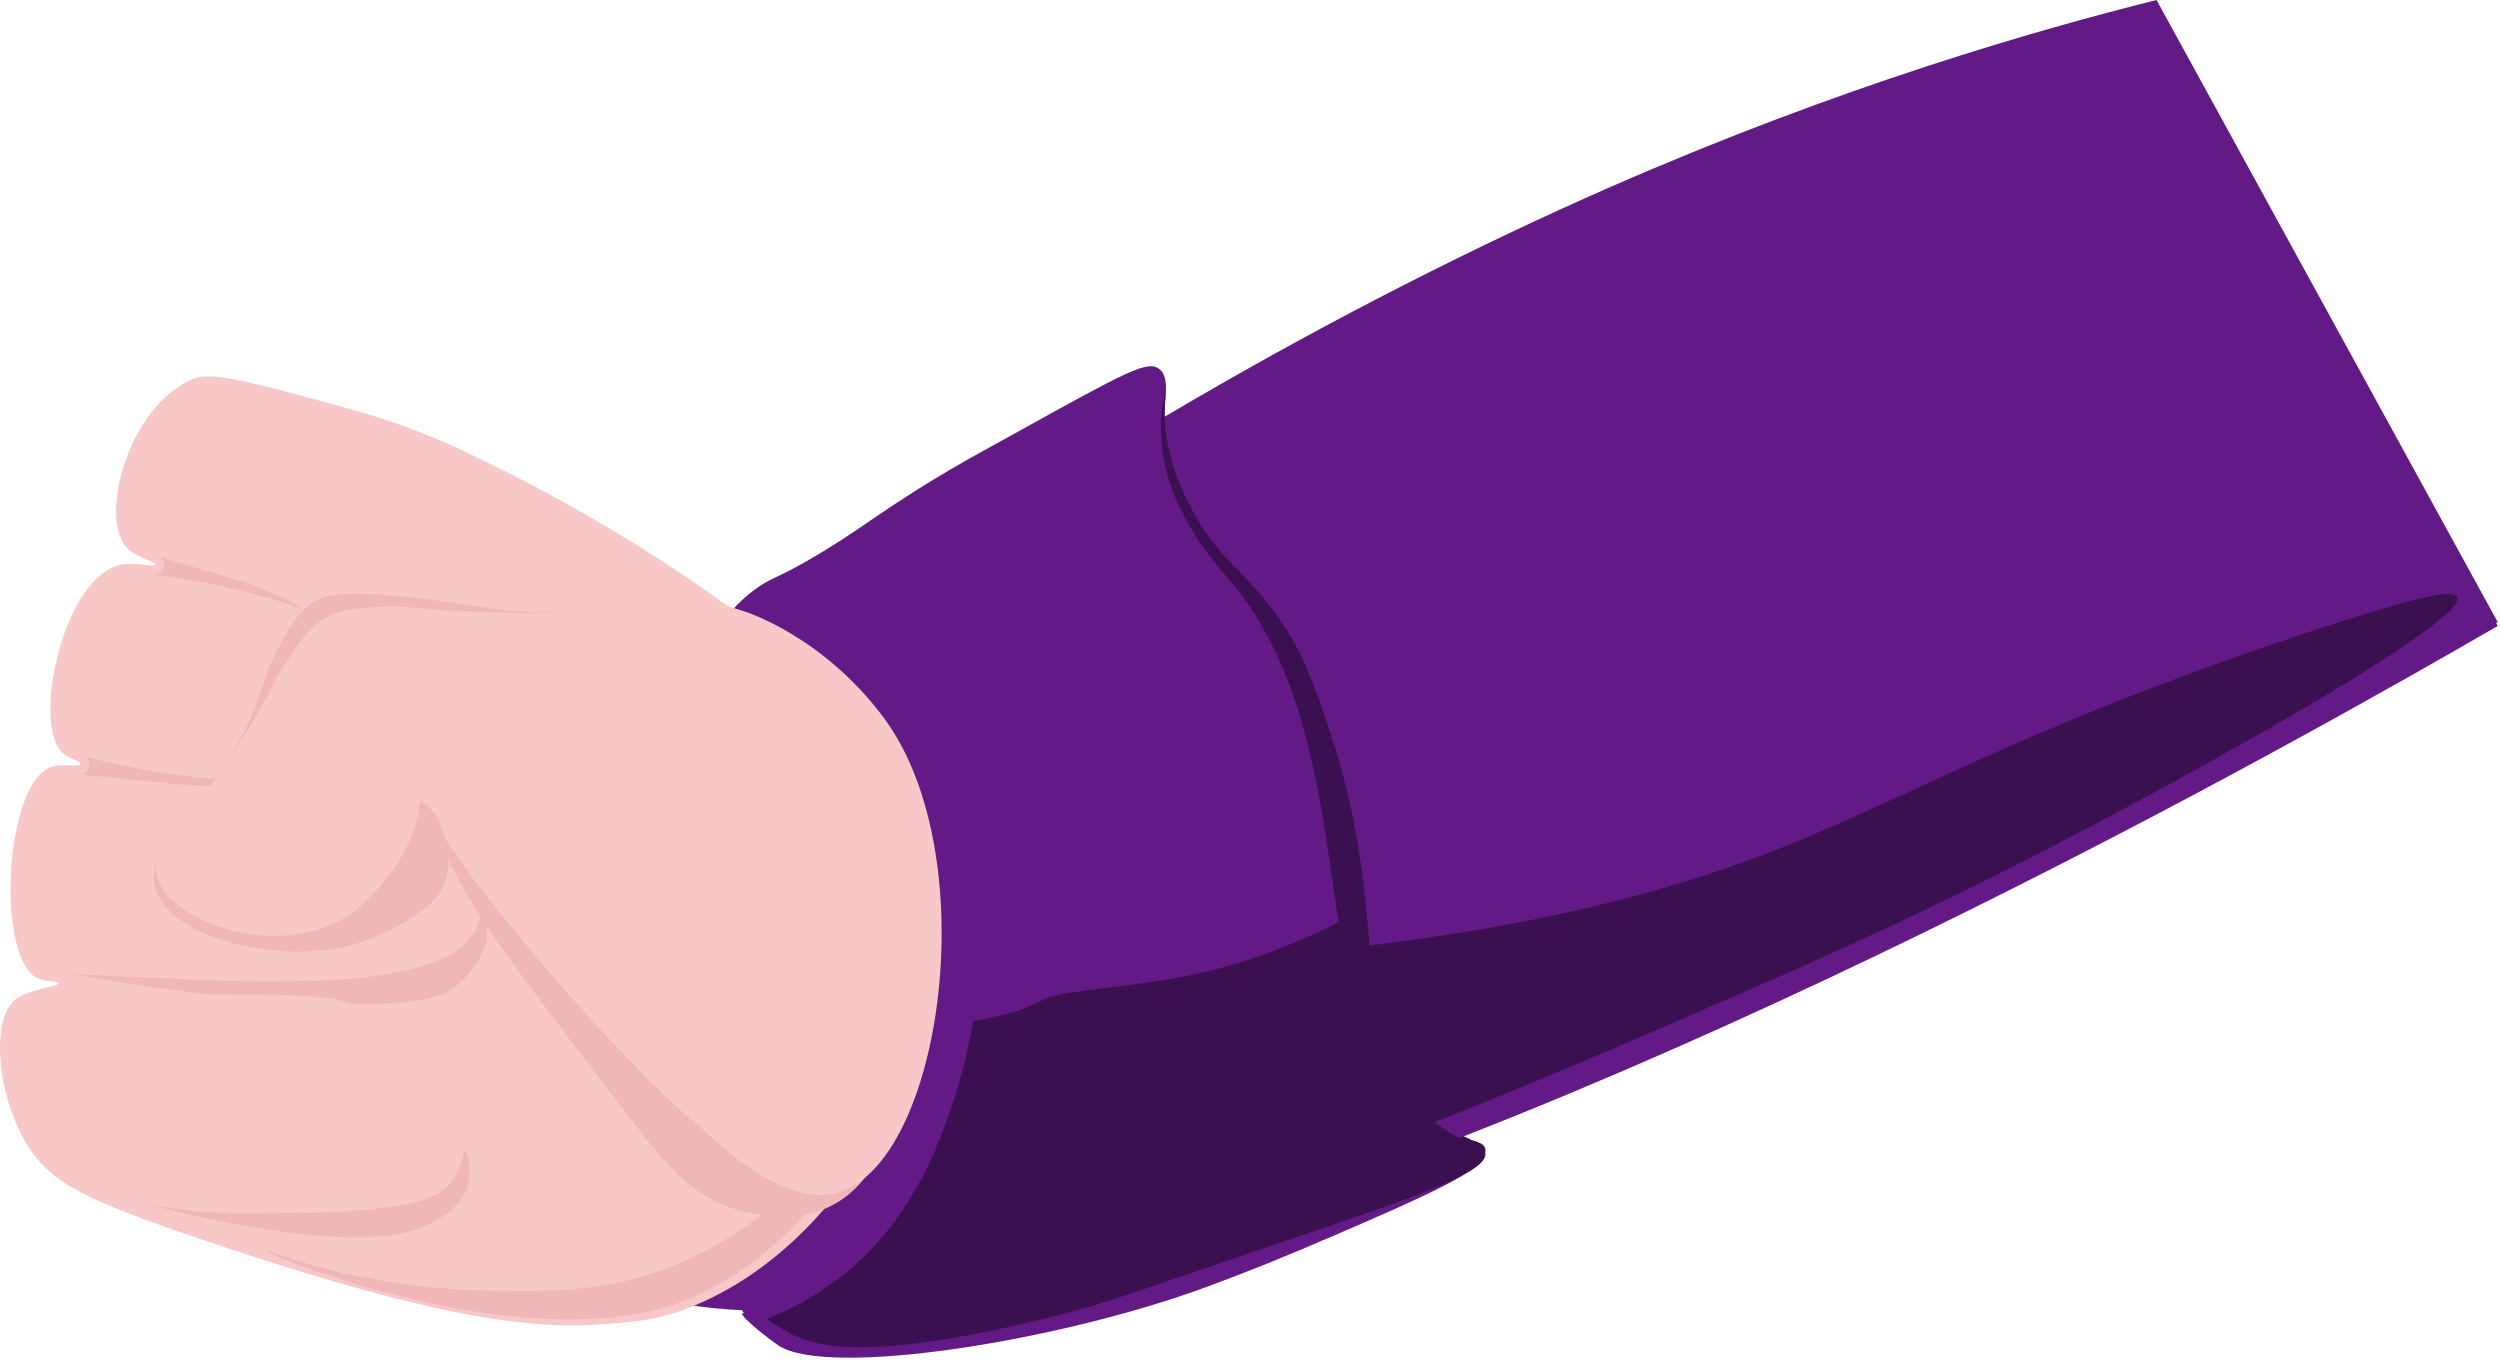
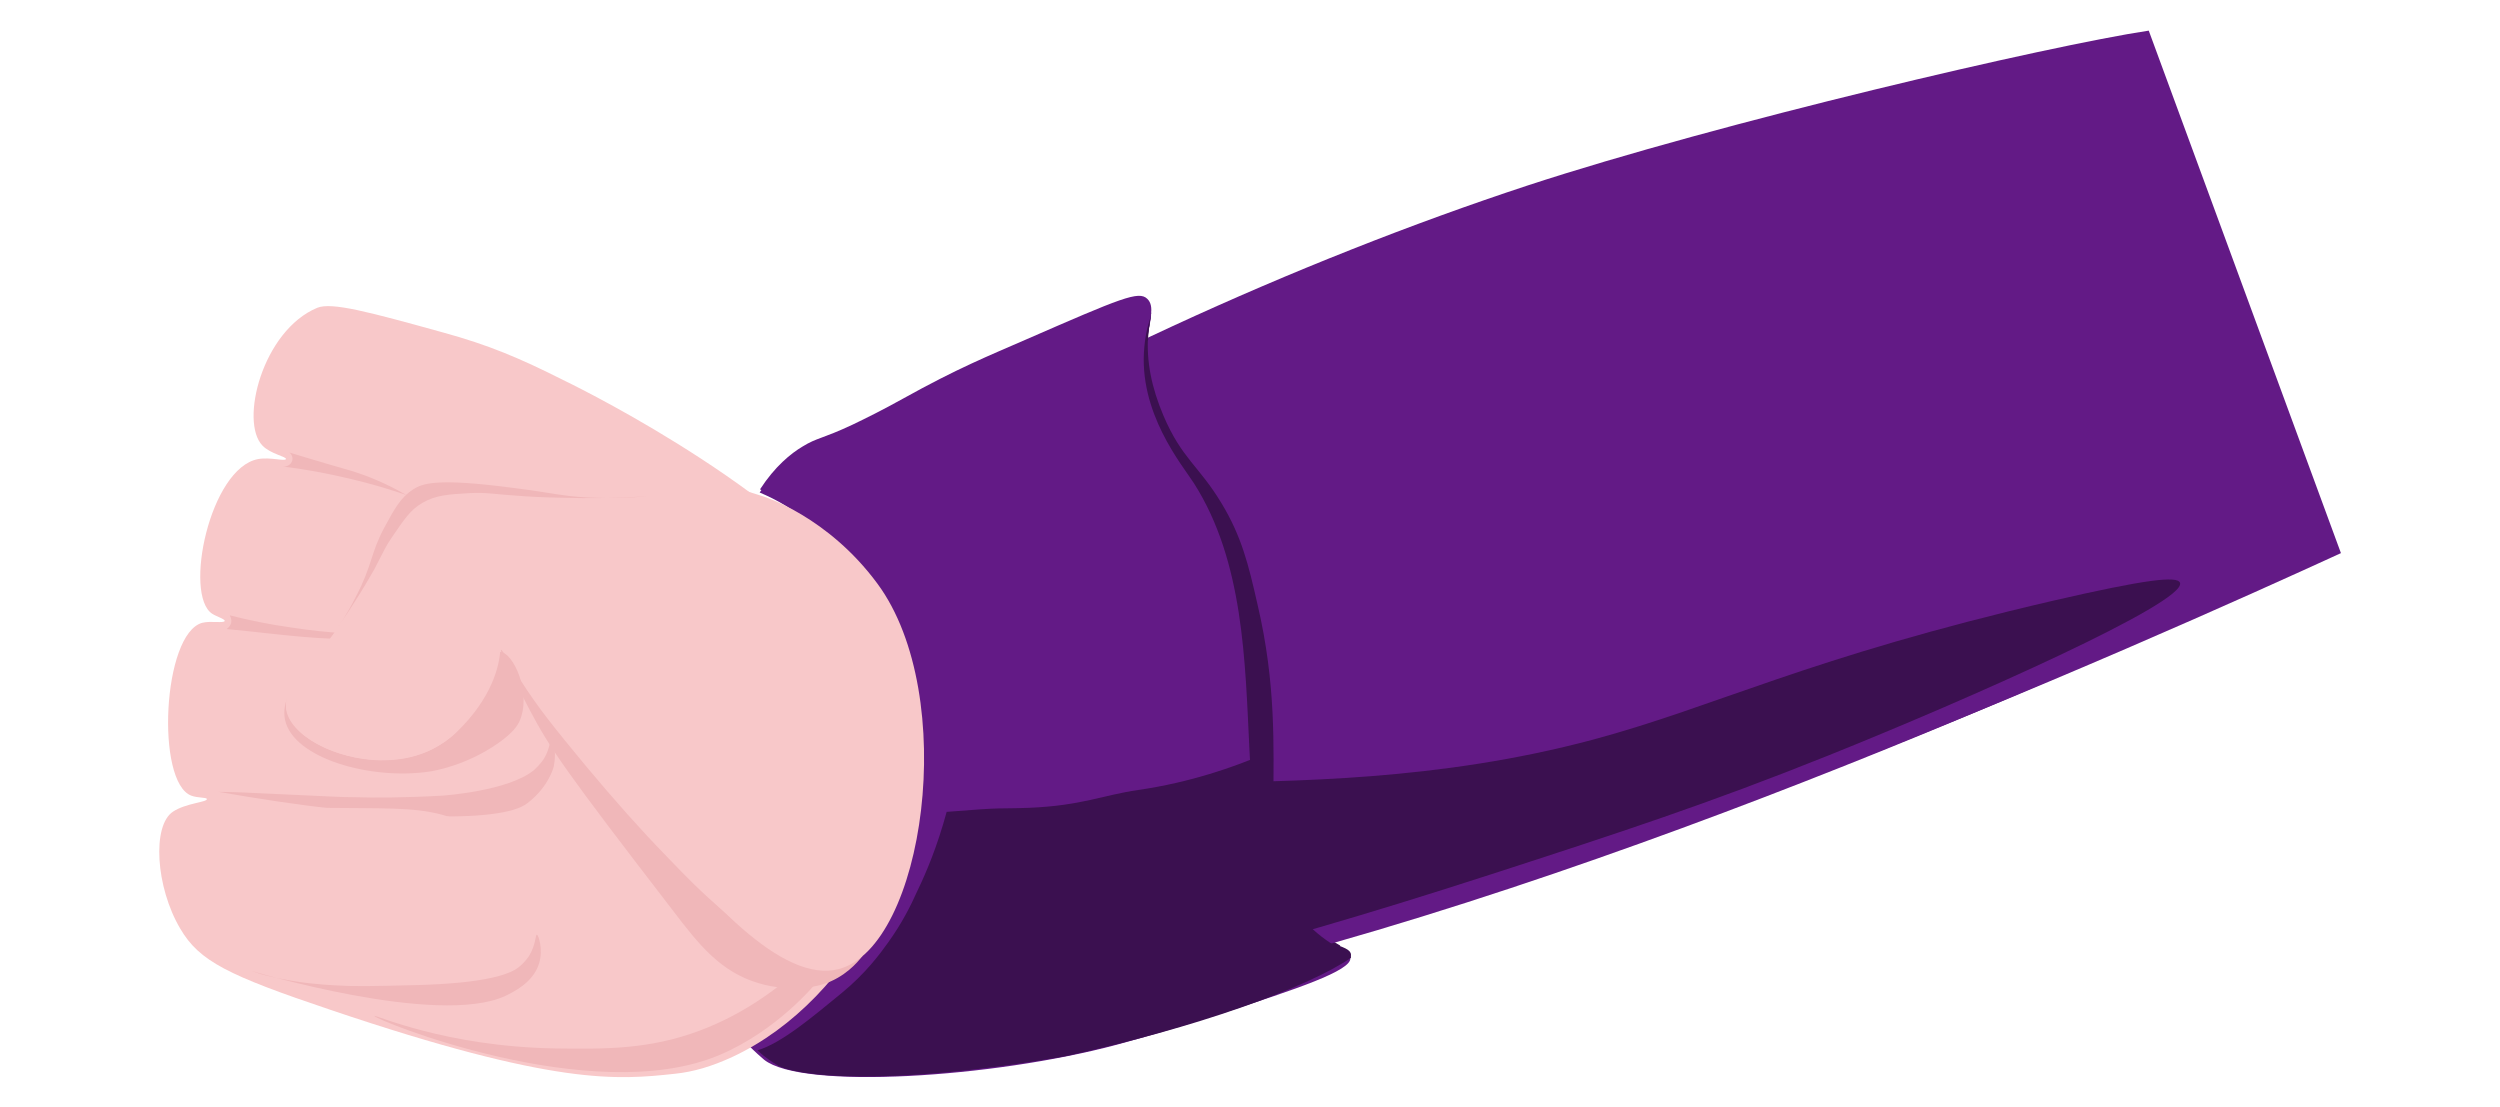
- <svg xmlns="http://www.w3.org/2000/svg" width="650" height="354" viewBox="0 0 650 354" fill="none">
-   <path d="M649.44 161.73C597.06 192.06 425.61 288.99 284.85 326.43C210.51 346.23 165.96 343.71 139.23 321.48C132.84 316.17 123.66 308.52 120.42 296.19C102.87 229.95 277.74 110.34 418.95 48.51C478.62 22.41 529.38 7.83 560.7 0C590.31 53.91 619.83 107.91 649.44 161.82V161.73Z" fill="#631A86" />
-   <path d="M237.42 329.94C244.26 323.91 253.53 314.01 259.11 299.52C264.42 285.93 262.89 277.56 264.24 271.44C271.53 239.76 360.72 257.58 456.57 221.94C494.91 207.63 522.27 189.36 599.13 163.71C627.84 154.17 637.92 152.01 638.91 154.26C641.7 160.2 575.37 197.55 532.26 219.78C495.27 238.86 468.09 250.65 428.49 267.75C346.59 303.12 311.67 313.02 295.83 317.16C271.53 323.55 251.19 327.51 237.42 329.94Z" fill="#3B1050" />
-   <path d="M183.78 168.39C187.83 160.56 192.51 156.06 196.02 153.45C200.43 150.12 201.96 150.48 211.32 144.99C215.73 142.38 220.59 139.32 226.53 135.18C243.36 123.66 252.54 118.98 263.88 112.68C293.22 96.39 298.44 93.6 301.41 95.94C304.2 98.1 302.76 102.96 302.58 109.08C302.13 128.61 316.35 143.19 322.56 151.2C356.31 194.67 347.67 289.35 377.82 296.19C381.06 296.91 385.56 296.73 386.1 298.71C387.18 302.76 369.18 310.59 347.94 319.77C332.73 326.34 324.99 329.4 314.37 333.36C275.94 347.67 215.37 357.3 202.41 348.84C200.79 347.76 192.78 341.73 192.96 340.47C195.57 340.2 204.03 336.06 207.54 333.99C215.1 329.49 239.49 321.57 242.19 254.97C244.8 190.8 209.79 184.23 202.41 178.2C195.75 172.71 188.82 170.01 183.78 168.48V168.39Z" fill="#631A86" />
-   <path d="M252.9 264.51C272.43 261.09 267.75 258.48 278.55 257.04C295.29 254.7 302.31 254.34 313.29 251.73C330.12 247.59 343.08 241.47 351.45 236.97C353.25 247.59 355.32 256.41 357.03 262.98C362.25 283.05 365.4 286.92 367.65 289.08C376.02 297.18 385.65 295.29 386.19 298.8C386.91 303.84 367.29 310.41 337.86 320.4C299.16 333.54 289.98 336.87 281.97 339.12C279.54 339.84 277.38 340.38 275.58 340.83C225.45 353.61 212.04 348.84 206.19 346.05C204.75 345.33 202.23 344.07 199.35 341.91C206.82 338.94 216.27 333.99 224.91 325.44C232.02 318.42 236.07 311.58 238.23 307.89C242.1 301.23 244.17 295.74 246.06 290.52C248.4 284.31 251.1 275.58 252.99 264.69L252.9 264.51Z" fill="#3B1050" />
-   <path d="M303.12 100.08C302.58 102.42 301.86 105.93 301.86 110.34C301.77 131.58 317.61 147.06 321.84 152.46C358.2 199.35 335.61 279.18 377.1 297.45C378.45 298.08 379.62 298.44 380.07 298.62C380.88 297.81 381.6 297.09 382.41 296.28C379.98 295.2 375.75 293.22 371.52 289.53C349.47 270.45 362.61 239.04 345.69 189C341.55 176.58 338.58 167.76 331.11 157.77C322.83 146.61 317.25 144.9 310.05 131.76C305.37 123.12 302.94 115.02 302.76 106.47C302.76 103.86 302.85 101.61 303.03 100.08H303.12Z" fill="#3B1050" />
-   <path d="M649.44 162.73C597.06 193.06 425.61 289.99 284.85 327.43C210.51 347.23 165.96 344.71 139.23 322.48C132.84 317.17 123.66 309.52 120.42 297.19C102.87 230.95 277.74 111.34 418.95 49.51C478.62 23.41 529.38 8.83 560.7 1C590.31 54.91 619.83 108.91 649.44 162.82V162.73Z" fill="#631A86" />
-   <path d="M237.42 330.94C244.26 324.91 253.53 315.01 259.11 300.52C264.42 286.93 262.89 278.56 264.24 272.44C271.53 240.76 360.72 258.58 456.57 222.94C494.91 208.63 522.27 190.36 599.13 164.71C627.84 155.17 637.92 153.01 638.91 155.26C641.7 161.2 575.37 198.55 532.26 220.78C495.27 239.86 468.09 251.65 428.49 268.75C346.59 304.12 311.67 314.02 295.83 318.16C271.53 324.55 251.19 328.51 237.42 330.94Z" fill="#3B1050" />
-   <path d="M183.78 169.39C187.83 161.56 192.51 157.06 196.02 154.45C200.43 151.12 201.96 151.48 211.32 145.99C215.73 143.38 220.59 140.32 226.53 136.18C243.36 124.66 252.54 119.98 263.88 113.68C293.22 97.39 298.44 94.6 301.41 96.94C304.2 99.1 302.76 103.96 302.58 110.08C302.13 129.61 316.35 144.19 322.56 152.2C356.31 195.67 347.67 290.35 377.82 297.19C381.06 297.91 385.56 297.73 386.1 299.71C387.18 303.76 369.18 311.59 347.94 320.77C332.73 327.34 324.99 330.4 314.37 334.36C275.94 348.67 215.37 358.3 202.41 349.84C200.79 348.76 192.78 342.73 192.96 341.47C195.57 341.2 204.03 337.06 207.54 334.99C215.1 330.49 239.49 322.57 242.19 255.97C244.8 191.8 209.79 185.23 202.41 179.2C195.75 173.71 188.82 171.01 183.78 169.48V169.39Z" fill="#631A86" />
-   <path d="M252.9 265.51C272.43 262.09 267.75 259.48 278.55 258.04C295.29 255.7 302.31 255.34 313.29 252.73C330.12 248.59 343.08 242.47 351.45 237.97C353.25 248.59 355.32 257.41 357.03 263.98C362.25 284.05 365.4 287.92 367.65 290.08C376.02 298.18 385.65 296.29 386.19 299.8C386.91 304.84 367.29 311.41 337.86 321.4C299.16 334.54 289.98 337.87 281.97 340.12C279.54 340.84 277.38 341.38 275.58 341.83C225.45 354.61 212.04 349.84 206.19 347.05C204.75 346.33 202.23 345.07 199.35 342.91C206.82 339.94 216.27 334.99 224.91 326.44C232.02 319.42 236.07 312.58 238.23 308.89C242.1 302.23 244.17 296.74 246.06 291.52C248.4 285.31 251.1 276.58 252.99 265.69L252.9 265.51Z" fill="#3B1050" />
-   <path d="M303.12 101.08C302.58 103.42 301.86 106.93 301.86 111.34C301.77 132.58 317.61 148.06 321.84 153.46C358.2 200.35 335.61 280.18 377.1 298.45C378.45 299.08 379.62 299.44 380.07 299.62C380.88 298.81 381.6 298.09 382.41 297.28C379.98 296.2 375.75 294.22 371.52 290.53C349.47 271.45 362.61 240.04 345.69 190C341.55 177.58 338.58 168.76 331.11 158.77C322.83 147.61 317.25 145.9 310.05 132.76C305.37 124.12 302.94 116.02 302.76 107.47C302.76 104.86 302.85 102.61 303.03 101.08H303.12Z" fill="#3B1050" />
-   <path d="M224.46 190.36C230.13 197.47 236.88 212.68 236.88 212.68C238.68 216.82 240.03 221.32 241.02 227.08C248.49 268.21 222.93 319.78 183.51 338.14C176.85 341.29 170.91 342.91 165.06 343.54C146.7 345.52 126.9 347.41 54.99 323.11C21.96 312.04 12.87 307.54 6.75 297.1C-1.17 283.78 -2.34 263.98 4.41 259.57C8.55 256.87 15.3 256.6 15.21 255.61C15.21 254.98 12.24 255.34 10.17 254.53C-1.26 250.21 0.99 202.78 13.68 199.27C16.38 198.55 20.7 199.45 20.88 198.64C20.97 198.01 18.27 197.29 16.92 196.3C7.74 190.27 16.11 149.68 31.59 146.8C35.46 146.08 40.23 147.61 40.5 146.8C40.68 145.99 35.64 145.18 33.03 142.48C25.65 134.83 33.03 105.67 50.49 98.38C55.08 96.49 66.96 99.73 90.81 106.3C105.39 110.35 115.29 114.49 129.24 121.51C129.24 121.51 195.03 152.92 224.64 190.27L224.46 190.36Z" fill="#F8C8C9" />
-   <path d="M225.09 305.92C223.38 308.17 219.42 312.76 212.67 314.92C210.06 315.73 207.72 316 205.83 316.09C202.41 316.27 197.28 316.27 191.7 314.56C179.55 310.96 172.71 302.32 164.16 291.16C129.96 246.79 124.83 239.32 118.26 226.81C114.48 219.61 108.81 208.09 109.26 207.91C109.53 207.73 111.96 212.05 115.38 217.45C121.41 226.9 126.36 232.93 136.26 244.99C145.71 256.42 154.35 265.96 161.82 273.7C169.11 281.26 172.98 285.31 180.9 292.06C189.27 299.26 195.03 303.67 200.7 306.73C205.83 309.52 221.85 305.29 225.09 305.92Z" fill="#F0B7B9" />
-   <path d="M220.32 296.74C217.89 294.67 202.68 318.7 173.07 329.86C156.78 335.98 142.65 335.8 126.9 335.53C91.62 334.9 69.21 324.64 69.03 325.09C68.76 326.08 138.51 354.7 179.19 337.69C198.09 329.77 210.42 314.47 210.42 314.47C216 307.54 221.76 298 220.23 296.74H220.32Z" fill="#F0B7B9" />
-   <path d="M109.08 208.631C103.86 208.631 105.66 227.261 91.17 237.521C82.8 243.461 73.71 243.281 70.56 243.281C57.06 243.101 41.22 235.361 40.59 226.361C40.5 225.101 40.77 223.931 40.95 223.211C40.41 224.651 39.6 227.261 40.23 230.231C42.84 242.651 67.68 249.671 86.4 246.791C87.84 246.611 98.1 244.901 108.27 237.791C113.31 234.281 114.57 232.031 115.02 230.951C119.52 221.951 113.31 208.631 108.99 208.541L109.08 208.631Z" fill="#F0B7B9" />
-   <path d="M19.08 253.36C70.56 262.45 109.35 263.62 117.9 256.96C124.83 251.65 126.27 245.26 126.27 245.26C127.26 240.58 126.09 236.08 125.55 236.08C125.01 236.08 125.28 239.32 123.03 242.83C123.03 242.83 121.86 244.63 119.88 246.34C111.69 253.18 90.54 254.53 90.54 254.53C78.3 255.25 68.31 255.25 62.19 255.07C57.69 255.07 55.8 254.89 37.71 254.08C29.79 253.72 23.4 253.45 19.17 253.27L19.08 253.36Z" fill="#F0B7B9" />
-   <path d="M22.59 196.93C22.59 196.93 23.31 198.01 23.13 199.18C22.95 200.62 21.78 201.25 21.6 201.43C26.73 201.97 30.78 202.33 33.21 202.6C43.29 203.68 48.42 204.22 55.62 204.49C59.49 204.67 61.2 204.67 62.01 204.58C67.77 204.49 72.36 203.68 75.51 203.05C65.88 203.23 54.63 202.78 42.3 200.89C35.1 199.81 28.53 198.37 22.5 196.84L22.59 196.93Z" fill="#F0B7B9" />
-   <path d="M16.65 258.58C29.07 258.49 45.54 258.4 64.89 258.58C80.37 258.67 88.02 258.94 97.47 263.17C102.87 265.6 115.47 271.36 119.7 284.77C120.24 286.39 123.84 298 117.99 306.64C112.77 314.29 99.72 314.83 73.8 315.55C57.6 316 35.64 315.55 19.62 306.37C17.82 305.38 15.57 303.94 13.14 301.6C2.79 291.79 2.61 278.2 2.52 274.42C2.43 269.02 2.43 265.24 5.31 262.18C9.18 258.13 15.39 258.58 16.83 258.76L16.65 258.58Z" fill="#F8C8C9" />
-   <path d="M29.61 310.69C29.61 310.69 89.19 328.69 110.79 318.7C113.04 317.62 119.7 314.56 121.59 308.35C122.94 303.94 121.41 299.17 120.87 299.17C120.33 299.17 120.6 302.41 118.35 305.92C118.35 305.92 117.18 307.81 115.2 309.43C109.26 314.47 88.92 315.01 83.52 315.19C67.41 315.55 62.73 315.64 56.16 315.28C51.3 315.01 45.81 314.56 39.06 313.21C32.58 311.95 29.7 310.69 29.7 310.69H29.61Z" fill="#F0B7B9" />
-   <path d="M81.72 162.46C73.26 168.13 75.69 172.63 61.47 194.5C46.71 217.27 39.06 220.24 40.86 227.53C43.74 239.14 67.14 247.15 83.79 241.21C90.18 238.96 94.41 235.09 95.22 234.28C106.47 223.39 108.99 212.95 109.17 207.73C109.17 206.92 109.44 206.38 109.8 206.2C118.17 201.61 181.53 319.51 217.53 310.15C244.8 303.04 256.32 222.67 229.95 186.85C214.02 165.25 193.5 158.95 193.5 158.95C187.65 157.15 182.79 155.08 176.49 156.16C157.59 159.22 141.93 159.58 130.68 159.31C104.94 158.68 93.6 154.27 81.72 162.37V162.46Z" fill="#F8C8C9" />
-   <path d="M57.24 200.8C58.05 199.63 63.63 191.35 67.32 184.87C68.67 182.62 69.3 181.45 69.93 180.19C71.82 176.59 72.36 175.15 74.43 172.09C78.39 166.24 80.37 163.18 84.33 160.84C88.65 158.32 92.7 158.14 99.36 157.78C105.03 157.51 107.37 158.14 117 158.77C117 158.77 122.67 159.13 129.96 159.31C144.9 159.76 156.33 158.77 156.33 158.77C156.33 158.77 148.23 159.67 137.25 159.13C128.34 158.68 126.63 157.78 113.13 156.07C88.74 152.92 84.33 154.72 81.36 156.61C77.4 159.22 75.51 162.73 72.18 168.85C67.77 176.95 68.4 180.82 63.09 190.99C60.03 196.93 57.24 200.8 57.33 200.8H57.24Z" fill="#F0B7B9" />
-   <path d="M39.69 149.32C41.04 149.41 42.3 148.6 42.57 147.43C42.84 146.53 42.48 145.45 41.67 144.82C44.37 145.63 48.51 146.89 53.64 148.42C59.4 150.13 60.57 150.4 62.28 150.94C66.33 152.2 72.18 154.45 79.11 158.41C73.8 156.61 67.86 154.81 61.47 153.28C53.64 151.39 46.26 150.13 39.69 149.41V149.32Z" fill="#F0B7B9" />
+ <svg xmlns="http://www.w3.org/2000/svg" version="1.1" id="Ebene_1" x="0px" y="0px" viewBox="0 0 800 354" style="enable-background:new 0 0 800 354;" xml:space="preserve">
+   <style type="text/css">
+ 	.st0{fill:#631A86;}
+ 	.st1{fill:#3B1050;}
+ 	.st2{fill:#F8C8C9;}
+ 	.st3{fill:#F0B7B9;}
+ </style>
+   <g>
+     <g>
+       <path class="st0" d="M749.1,177c-55,25.2-277.3,125.7-420.2,146.5c-75.9,12.7-120,6-144.5-18.7c-5.9-5.9-14.3-14.4-16.3-27    c-11.2-67.6,174.2-170.2,320.6-218.4c61.9-20.3,167-44.8,198.9-49.6C709.5,69.3,749.1,177,749.1,177z" />
+       <path class="st1" d="M281.4,322.5c7.4-5.4,17.5-14.3,24.5-28.2c6.6-13,5.8-21.5,7.8-27.5c10.2-30.8,97.4-4.7,196.1-31.1    c39.5-10.6,68.5-26.2,147.4-44.5c29.5-6.8,39.7-8,40.5-5.7c2.2,6.2-67.3,37.1-112.4,55.2c-38.6,15.5-66.8,24.7-107.8,38    c-84.9,27.5-120.6,34-136.7,36.7C315.9,319.3,295.3,321.3,281.4,322.5z" />
+       <path class="st0" d="M243.2,156.6c4.8-7.4,9.9-11.5,13.6-13.7c4.7-2.9,6.2-2.4,16-7c4.6-2.2,9.8-4.8,16.1-8.3    c17.8-9.9,27.4-13.7,39.3-18.9c30.7-13.4,36.2-15.7,38.9-13.1c2.6,2.4,0.7,7.1-0.1,13.2c-2.3,19.4,10.5,35.3,15.9,43.8    c29.5,46.5,12,139.9,41.3,149.6c3.2,1,7.7,1.3,8,3.3c0.7,4.1-18,10.2-40,17.4c-15.8,5.1-23.8,7.4-34.7,10.4    c-39.6,10.6-100.8,14.5-112.9,4.8c-1.5-1.2-8.9-8-8.6-9.2c2.6,0,11.4-3.3,15.1-5.1c8-3.8,33-9.3,42-75.4    c8.7-63.6-25.6-73.5-32.4-80.2C254.7,162,248.1,158.7,243.2,156.6L243.2,156.6z" />
+       <path class="st1" d="M302.9,258.8c19.8-1.6,15.4-4.6,26.2-5c16.9-0.7,23.9-0.4,35.1-2c17.1-2.5,30.6-7.4,39.4-11.1    c0.8,10.7,2,19.7,3.1,26.4c3.3,20.5,6.1,24.6,8.1,27c7.6,8.9,17.3,7.9,17.5,11.4c0.2,5.1-19.9,9.8-50.2,16.9    c-39.8,9.4-49.2,11.9-57.4,13.4c-2.5,0.5-4.7,0.8-6.5,1.1c-51.1,8-64,2-69.6-1.4c-1.4-0.9-3.8-2.3-6.4-4.8c7.7-2.3,17.6-6.3,27-14    c7.7-6.3,12.4-12.7,14.9-16.2c4.5-6.3,7.1-11.5,9.4-16.6c2.9-6,6.4-14.4,9.3-25.1L302.9,258.8z" />
+       <path class="st1" d="M368.5,99.8c-0.8,2.3-1.8,5.7-2.2,10.1c-2.1,21.1,12.2,38,15.9,43.8c31.8,50.1,1.7,127.5,41.3,149.6    c1.3,0.8,2.4,1.2,2.8,1.4c0.9-0.7,1.7-1.4,2.6-2.1c-2.3-1.3-6.3-3.7-10.2-7.7c-20.1-21.1-4.1-51.1-16.2-102.5    c-2.9-12.8-5.1-21.8-11.6-32.5c-7.2-11.9-12.6-14.1-18.5-27.9c-3.8-9-5.5-17.3-4.9-25.9C367.8,103.6,368.1,101.3,368.5,99.8    L368.5,99.8z" />
+       <path class="st0" d="M707.3,194.9c-55,25.2-234.8,105.6-378.5,129.5c-75.9,12.7-120,6-144.5-18.7c-5.9-5.9-14.3-14.4-16.3-27    c-11.2-67.6,174.2-170.2,320.6-218.4c61.9-20.3,113.8-30.1,145.7-34.9C658.6,82,682.9,138.5,707.3,194.9L707.3,194.9z" />
+       <path class="st1" d="M281.3,323.5c7.4-5.4,17.5-14.3,24.5-28.2c6.6-13,5.8-21.5,7.8-27.5c10.2-30.8,97.4-4.7,196.1-31.1    c39.5-10.6,68.5-26.2,147.4-44.5c29.5-6.8,39.7-8,40.5-5.7c2.2,6.2-67.3,37.1-112.4,55.2c-38.6,15.5-66.8,24.7-107.8,38    c-84.9,27.5-120.6,34-136.7,36.7C315.8,320.3,295.2,322.3,281.3,323.5z" />
+       <path class="st0" d="M243.1,157.6c4.8-7.4,9.9-11.5,13.6-13.7c4.7-2.9,6.2-2.4,16-7c4.6-2.2,9.8-4.8,16.1-8.3    c17.8-9.9,27.4-13.7,39.3-18.9c30.7-13.4,36.2-15.7,38.9-13.1c2.6,2.4,0.7,7.1-0.1,13.2c-2.3,19.4,10.5,35.3,15.9,43.8    c29.5,46.5,12,139.9,41.3,149.6c3.2,1,7.7,1.3,8,3.3c0.7,4.1-18,10.2-40,17.4c-15.8,5.1-23.8,7.4-34.7,10.4    c-39.6,10.6-100.8,14.5-112.9,4.8c-1.5-1.2-8.9-8-8.6-9.2c2.6,0,11.4-3.3,15.1-5.1c8-3.8,33-9.3,42-75.4    c8.7-63.6-25.6-73.5-32.4-80.2C254.6,163,248,159.7,243.1,157.6L243.1,157.6z" />
+       <path class="st1" d="M302.9,259.8c19.8-1.6,15.5-0.9,26.4-1.3c16.9-0.7,23.7-4.1,34.9-5.7c17.1-2.5,30.6-7.4,39.4-11.1    c0.8,10.7,2,19.7,3.1,26.4c3.3,20.5,6.1,24.6,8.1,27c7.6,8.9,17.3,7.9,17.5,11.4c-14.2,9.7-49.6,22.4-91.4,31.5    c-58.4,10.1-86.6,6.2-92.1,2.9c-1.4-0.9-3.8-2.3-6.4-4.8c7.7-2.3,17.5-10.6,26.9-18.3c7.7-6.3,12.4-12.7,14.9-16.2    c4.5-6.3,7.1-11.5,9.4-16.6c2.9-6,6.4-14.4,9.3-25.1L302.9,259.8z" />
+       <path class="st1" d="M368.4,100.8c-0.8,2.3-1.8,5.7-2.2,10.1c-2.1,21.1,12.2,38,15.9,43.8c31.8,50.1,1.7,127.5,41.3,149.6    c1.3,0.8,2.4,1.2,2.8,1.4c0.9-0.7,1.7-1.4,2.6-2.1c-2.3-1.3-6.3-3.7-10.2-7.7c-20.1-21.1-4.1-51.1-16.2-102.5    c-2.9-12.8-5.1-21.8-11.6-32.5c-7.2-11.9-12.6-14.1-18.5-27.9c-3.8-9-5.5-17.3-4.9-25.9C367.7,104.6,368,102.3,368.4,100.8    L368.4,100.8z" />
+     </g>
+     <g>
+       <path class="st2" d="M275.4,190.4c5.7,7.1,12.4,22.3,12.4,22.3c1.8,4.1,3.1,8.6,4.1,14.4c7.5,41.1-18.1,92.7-57.5,111.1    c-6.7,3.1-12.6,4.8-18.4,5.4c-18.4,2-38.2,3.9-110.1-20.4c-33-11.1-42.1-15.6-48.2-26c-7.9-13.3-9.1-33.1-2.3-37.5    c4.1-2.7,10.9-3,10.8-4c0-0.6-3-0.3-5-1.1c-11.4-4.3-9.2-51.8,3.5-55.3c2.7-0.7,7,0.2,7.2-0.6c0.1-0.6-2.6-1.4-4-2.3    c-9.2-6-0.8-46.6,14.7-49.5c3.9-0.7,8.6,0.8,8.9,0c0.2-0.8-4.9-1.6-7.5-4.3c-7.4-7.6,0-36.8,17.5-44.1c4.6-1.9,16.5,1.3,40.3,7.9    c14.6,4,24.5,8.2,38.4,15.2c0,0,65.8,31.4,95.4,68.8L275.4,190.4z" />
+       <path class="st3" d="M276,305.9c-1.7,2.2-5.7,6.8-12.4,9c-2.6,0.8-4.9,1.1-6.8,1.2c-3.4,0.2-8.6,0.2-14.1-1.5    c-12.1-3.6-19-12.2-27.5-23.4c-34.2-44.4-39.3-51.8-45.9-64.4c-3.8-7.2-9.5-18.7-9-18.9c0.3-0.2,2.7,4.1,6.1,9.5    c6,9.4,11,15.5,20.9,27.5c9.5,11.4,18.1,21,25.6,28.7c7.3,7.6,11.2,11.6,19.1,18.4c8.4,7.2,14.1,11.6,19.8,14.7    C256.7,309.5,272.8,305.3,276,305.9z" />
+       <path class="st3" d="M271.2,296.7c-2.4-2.1-17.6,22-47.3,33.1c-16.3,6.1-30.4,5.9-46.2,5.7c-35.3-0.6-57.7-10.9-57.9-10.4    c-0.3,1,69.5,29.6,110.2,12.6c18.9-7.9,31.2-23.2,31.2-23.2C266.9,307.5,272.7,298,271.2,296.7L271.2,296.7z" />
+       <path class="st3" d="M160,208.6c-5.2,0-3.4,18.6-17.9,28.9c-8.4,5.9-17.5,5.8-20.6,5.8c-13.5-0.2-29.3-7.9-30-16.9    c-0.1-1.3,0.2-2.4,0.4-3.1c-0.5,1.4-1.3,4.1-0.7,7c2.6,12.4,27.5,19.4,46.2,16.6c1.4-0.2,11.7-1.9,21.9-9c5-3.5,6.3-5.8,6.8-6.8    C170.4,222,164.2,208.6,160,208.6L160,208.6z" />
+       <path class="st3" d="M70,253.4c51.5,9.1,90.3,10.3,98.8,3.6c6.9-5.3,8.4-11.7,8.4-11.7c1-4.7-0.2-9.2-0.7-9.2s-0.3,3.2-2.5,6.8    c0,0-1.2,1.8-3.1,3.5c-8.2,6.8-29.3,8.2-29.3,8.2c-12.2,0.7-22.2,0.7-28.3,0.5c-4.5,0-6.4-0.2-24.5-1    C80.7,253.7,74.3,253.4,70,253.4L70,253.4z" />
+       <path class="st3" d="M73.5,196.9c0,0,0.7,1.1,0.5,2.2c-0.2,1.4-1.4,2.1-1.5,2.2c5.1,0.5,9.2,0.9,11.6,1.2    c10.1,1.1,15.2,1.6,22.4,1.9c3.9,0.2,5.6,0.2,6.4,0.1c5.8-0.1,10.3-0.9,13.5-1.5c-9.6,0.2-20.9-0.3-33.2-2.2    C86,199.8,79.4,198.4,73.5,196.9L73.5,196.9z" />
+       <path class="st2" d="M67.6,258.6c12.4-0.1,28.9-0.2,48.2,0c15.5,0.1,23.1,0.4,32.6,4.6c5.4,2.4,18,8.2,22.2,21.6    c0.5,1.6,4.1,13.2-1.7,21.9c-5.2,7.6-18.3,8.2-44.2,8.9c-16.2,0.5-38.2,0-54.2-9.2c-1.8-1-4.1-2.4-6.5-4.8    c-10.3-9.8-10.5-23.4-10.6-27.2c-0.1-5.4-0.1-9.2,2.8-12.2c3.9-4,10.1-3.6,11.5-3.4L67.6,258.6z" />
+       <path class="st3" d="M80.5,310.7c0,0,59.6,18,81.2,8c2.2-1.1,8.9-4.1,10.8-10.4c1.4-4.4-0.2-9.2-0.7-9.2c-0.5,0-0.3,3.2-2.5,6.8    c0,0-1.2,1.9-3.2,3.5c-5.9,5-26.3,5.6-31.7,5.8c-16.1,0.4-20.8,0.5-27.4,0.1c-4.9-0.3-10.3-0.7-17.1-2.1    C83.5,312,80.6,310.7,80.5,310.7L80.5,310.7z" />
+       <path class="st2" d="M132.6,162.5c-8.5,5.7-6,10.2-20.2,32c-14.8,22.8-22.4,25.7-20.6,33c2.9,11.6,26.3,19.6,42.9,13.7    c6.4-2.2,10.6-6.1,11.4-6.9c11.3-10.9,13.8-21.3,14-26.6c0-0.8,0.3-1.3,0.6-1.5c8.4-4.6,71.7,113.3,107.7,103.9    c27.3-7.1,38.8-87.5,12.4-123.3c-15.9-21.6-36.4-27.9-36.4-27.9c-5.9-1.8-10.7-3.9-17-2.8c-18.9,3.1-34.6,3.4-45.8,3.1    C155.8,158.7,144.5,154.3,132.6,162.5L132.6,162.5z" />
+       <path class="st3" d="M108.1,200.8c0.8-1.2,6.4-9.4,10.1-15.9c1.3-2.2,2-3.4,2.6-4.7c1.9-3.6,2.4-5,4.5-8.1c4-5.8,5.9-8.9,9.9-11.2    c4.3-2.5,8.4-2.7,15-3.1c5.7-0.3,8,0.4,17.6,1c0,0,5.7,0.4,13,0.5c14.9,0.4,26.4-0.5,26.4-0.5s-8.1,0.9-19.1,0.4    c-8.9-0.5-10.6-1.4-24.1-3.1c-24.4-3.2-28.8-1.4-31.8,0.5c-4,2.6-5.9,6.1-9.2,12.2c-4.4,8.1-3.8,12-9.1,22.1    C110.9,196.9,108.1,200.8,108.1,200.8L108.1,200.8z" />
+       <path class="st3" d="M90.6,149.3c1.3,0.1,2.6-0.7,2.9-1.9c0.3-0.9-0.1-2-0.9-2.6c2.7,0.8,6.8,2.1,12,3.6c5.8,1.7,6.9,2,8.6,2.5    c4,1.3,9.9,3.5,16.8,7.5c-5.3-1.8-11.2-3.6-17.6-5.1C104.5,151.4,97.2,150.1,90.6,149.3L90.6,149.3z" />
+     </g>
+   </g>
</svg>
